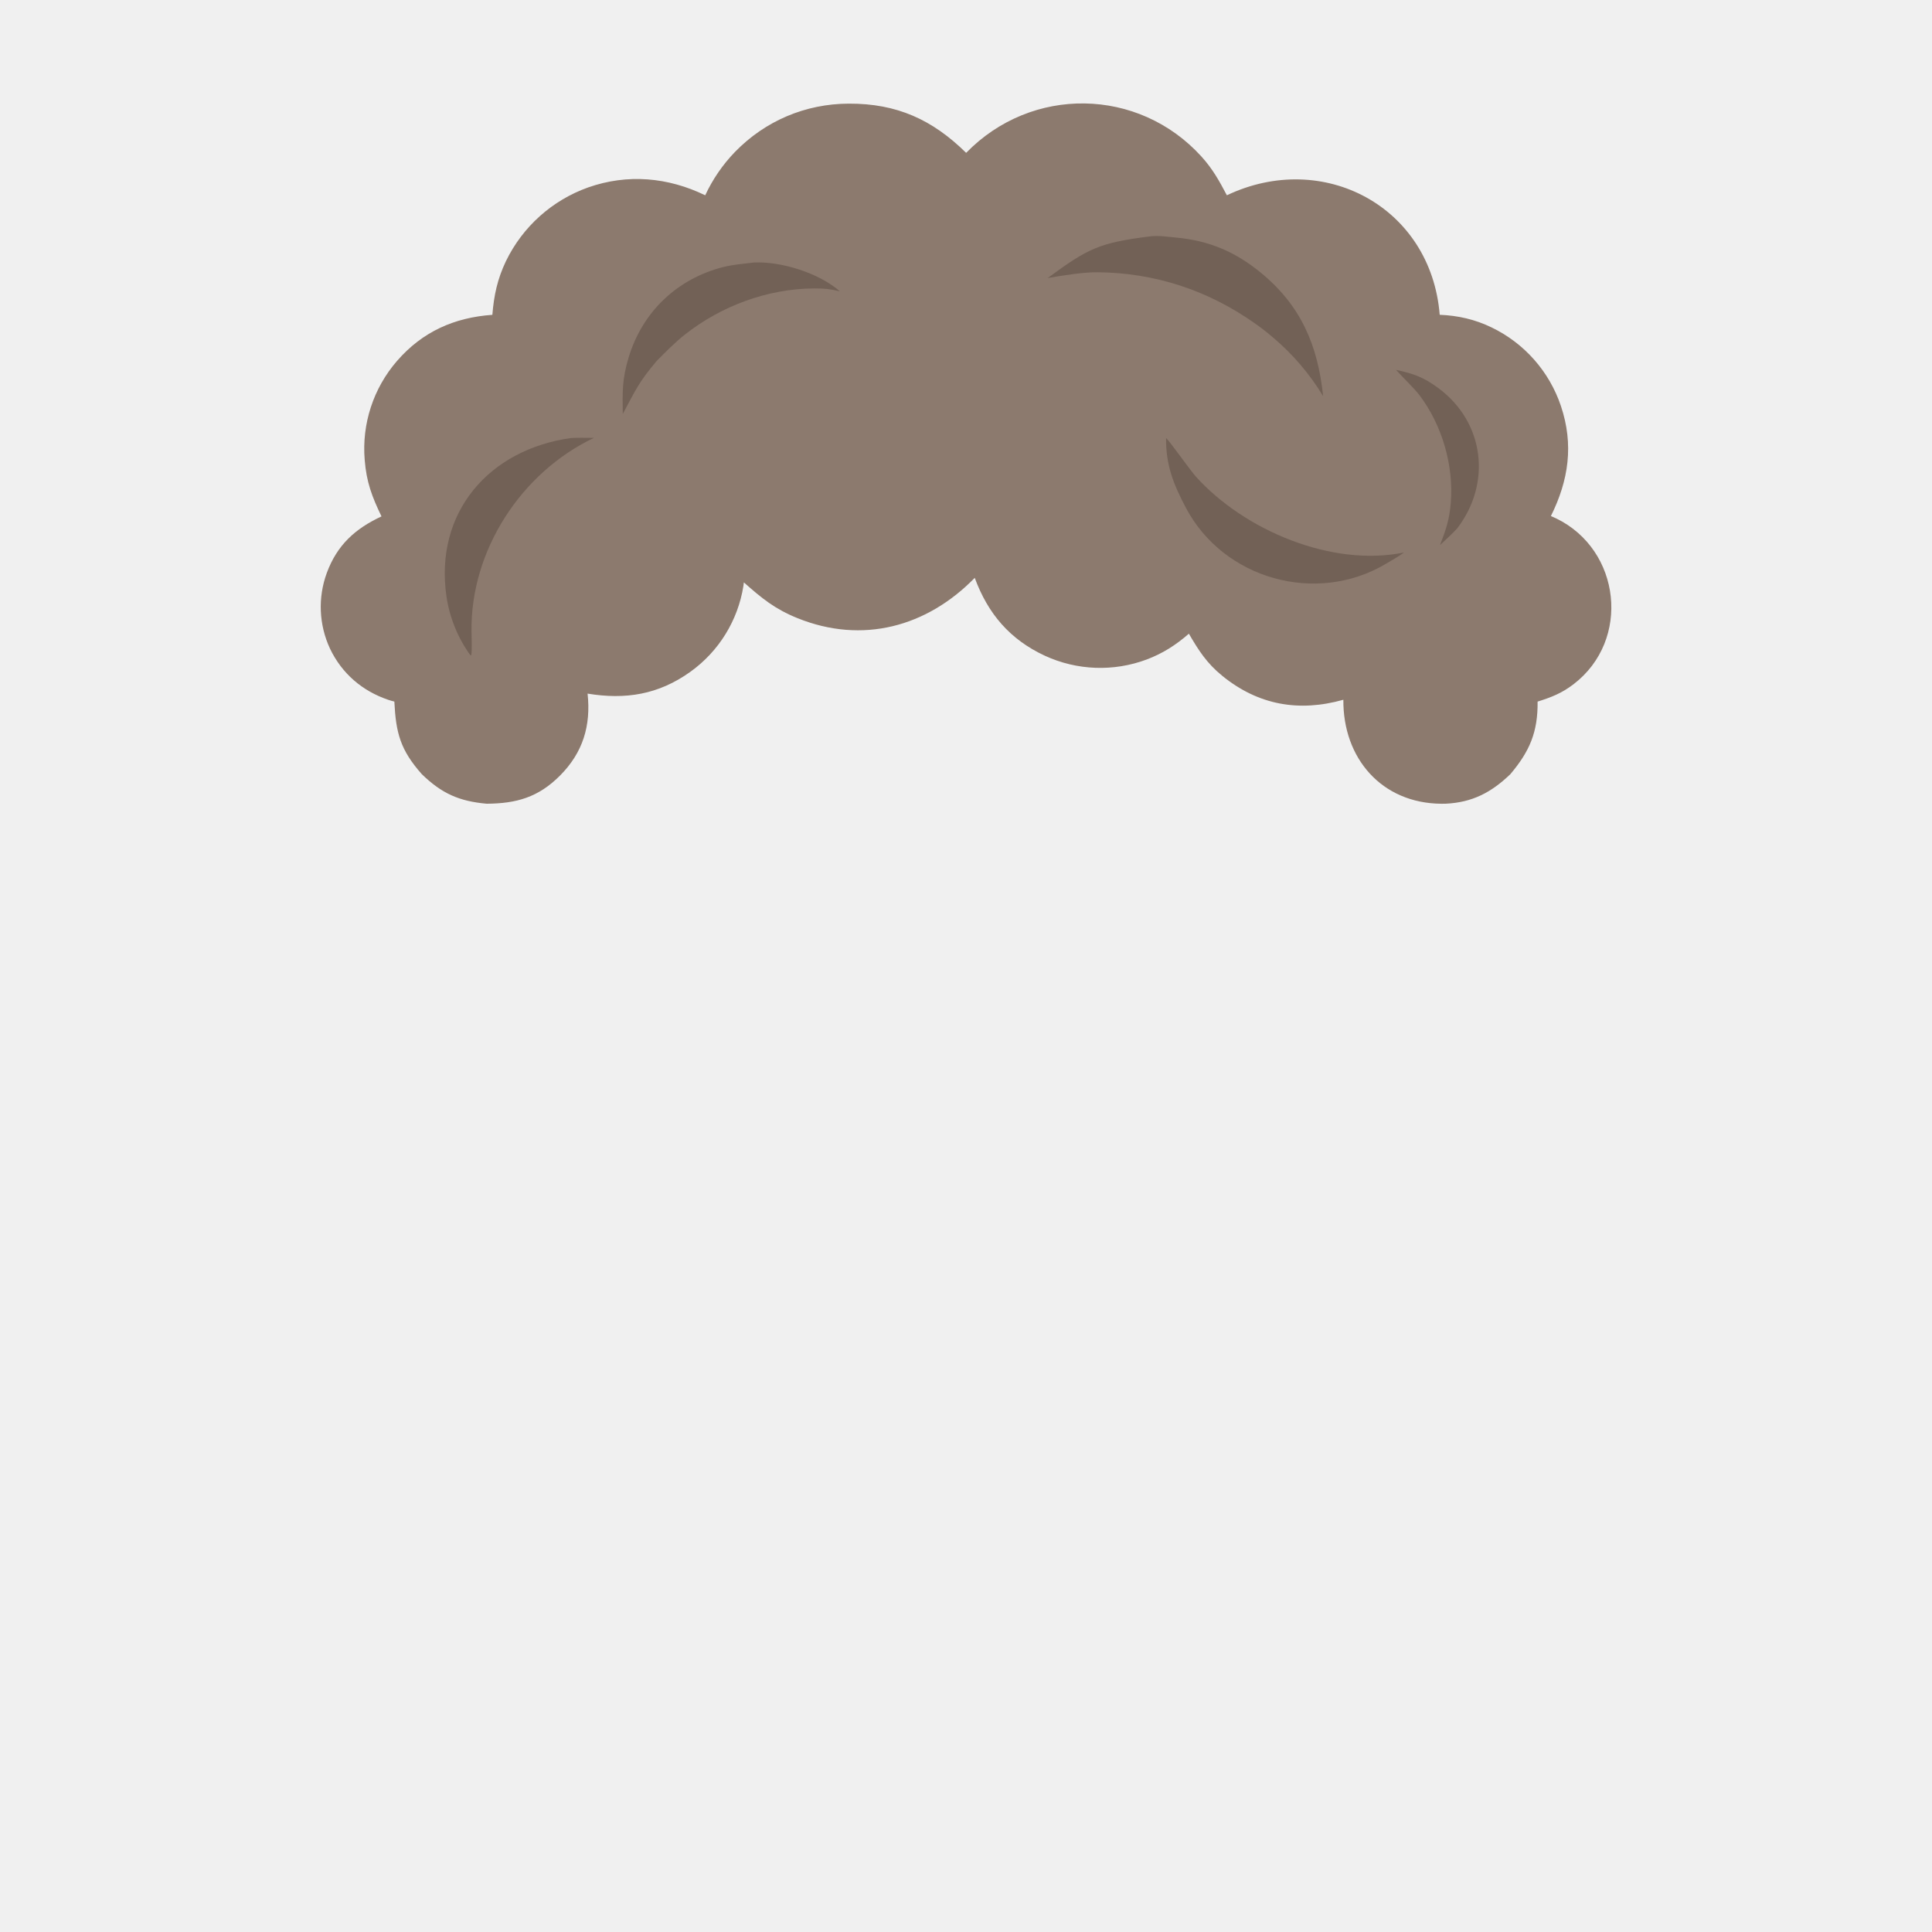
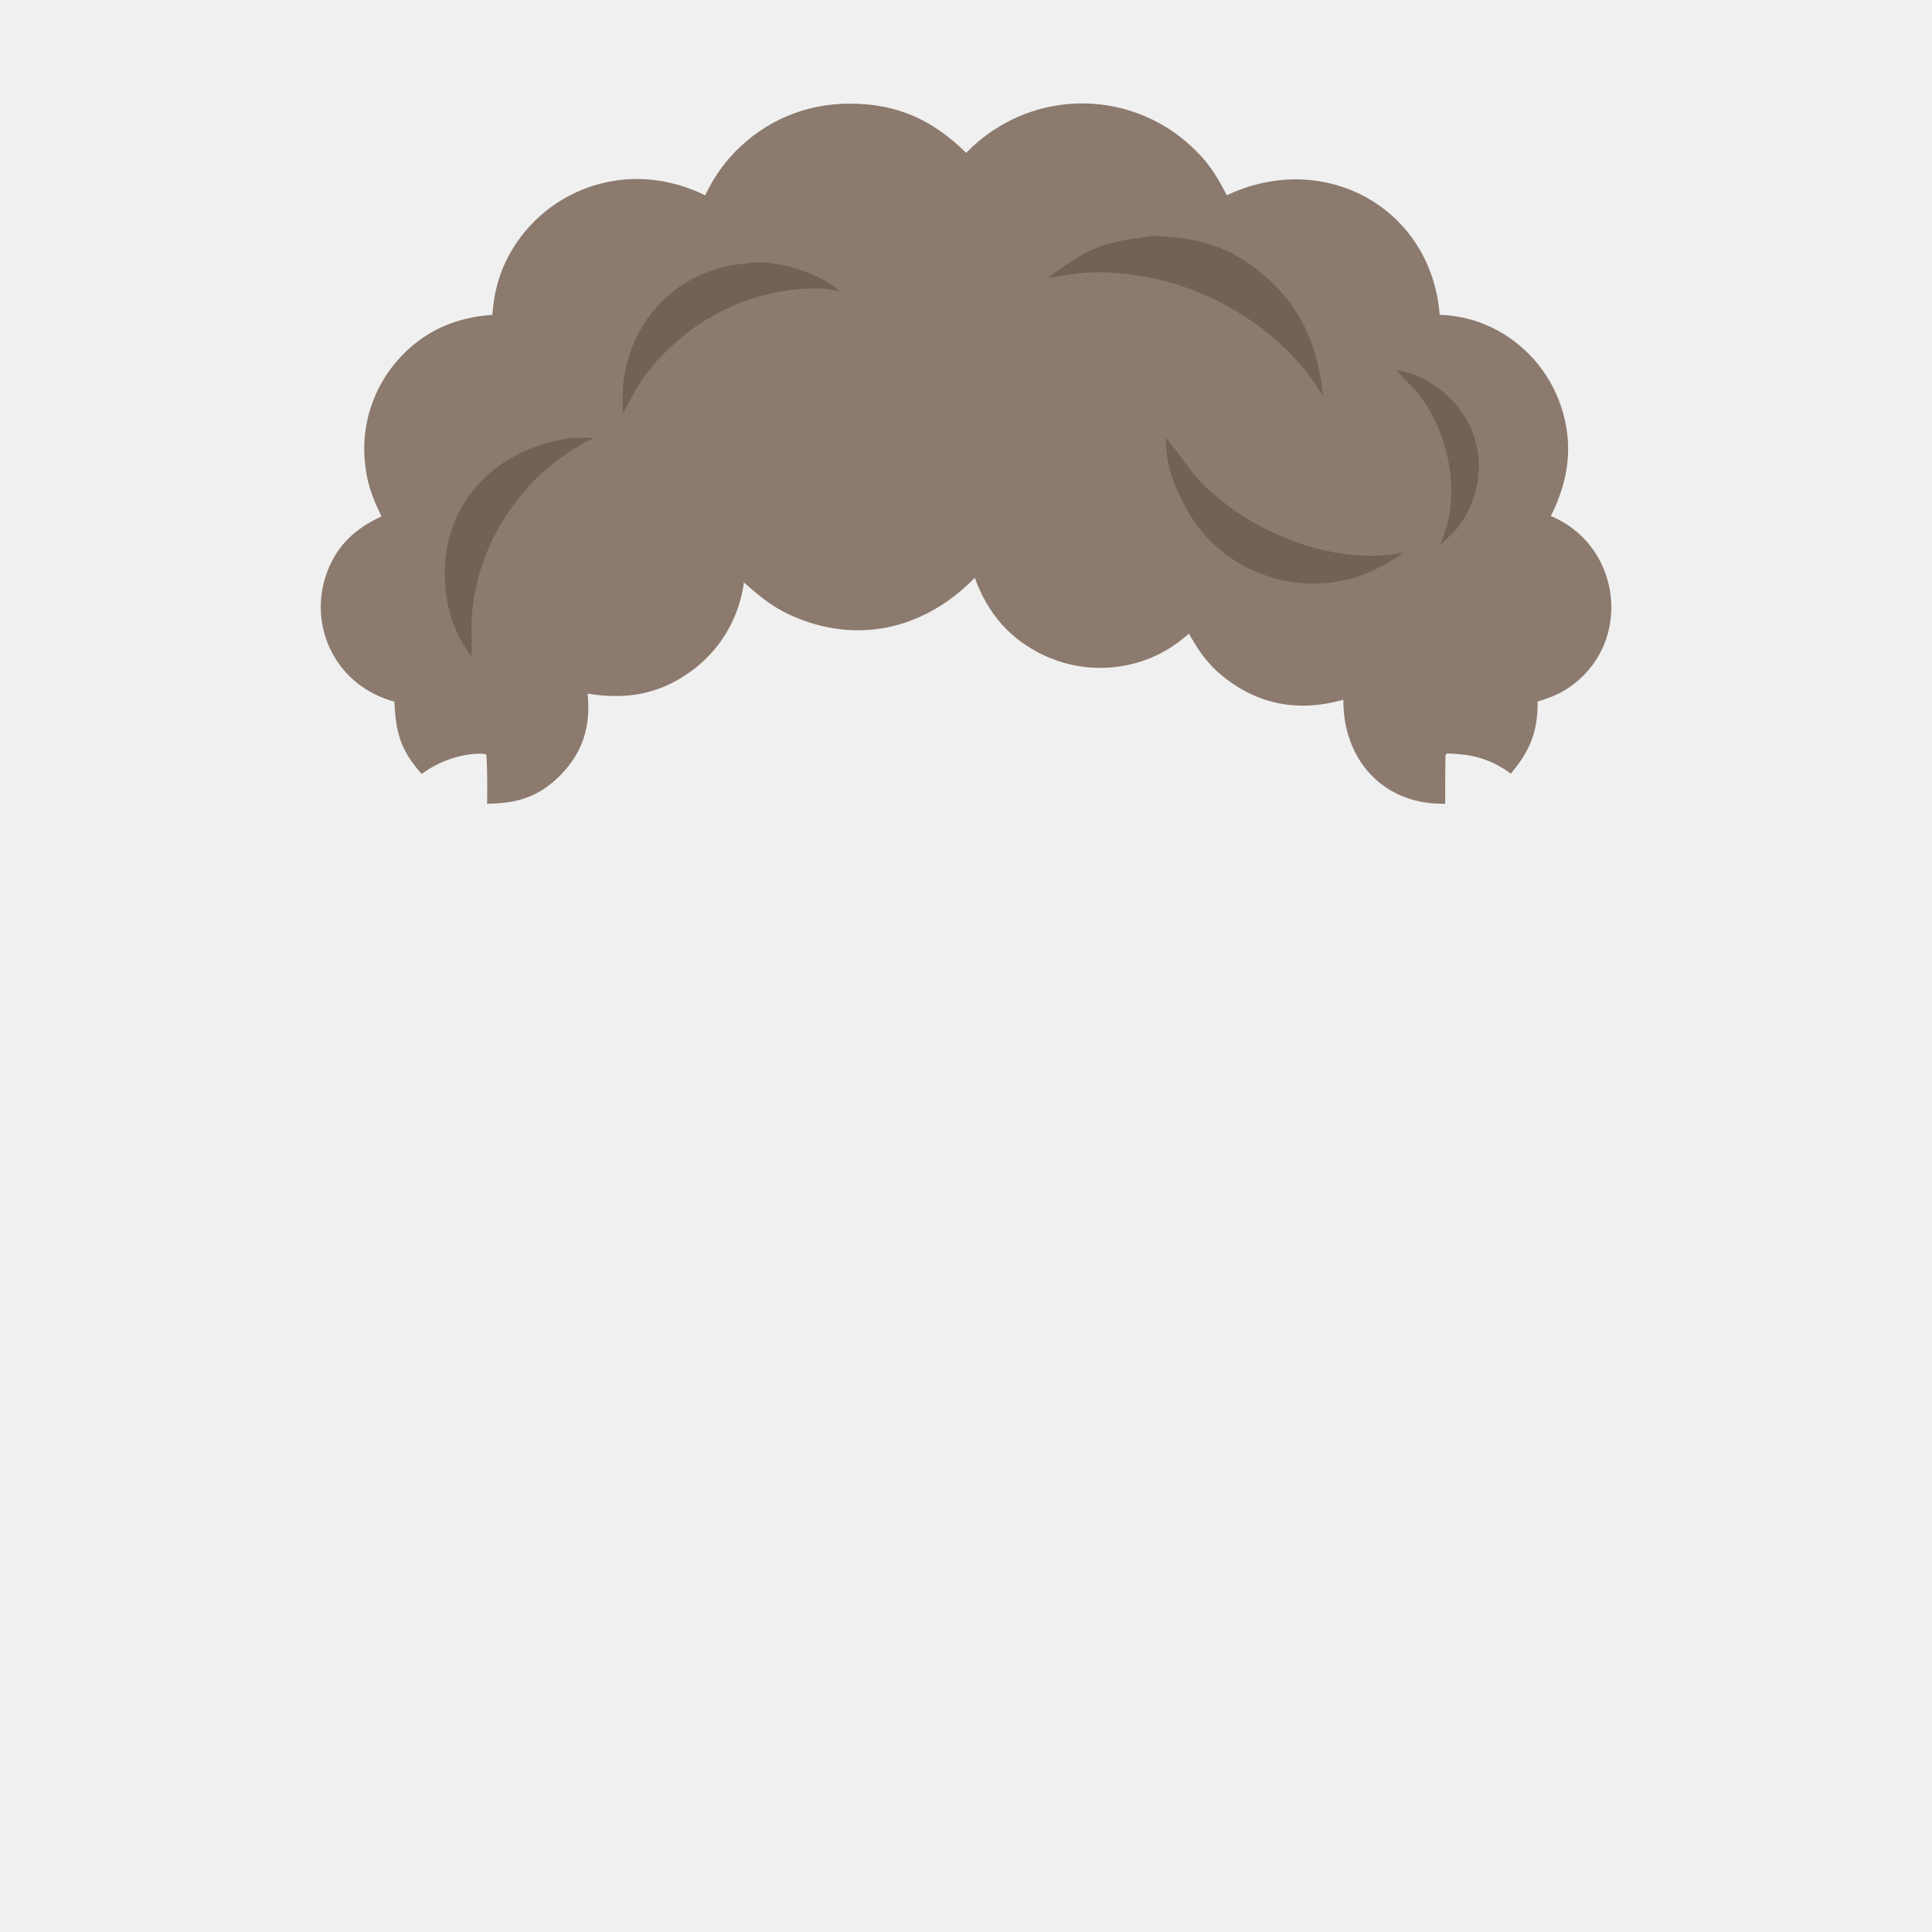
<svg xmlns="http://www.w3.org/2000/svg" version="1.1" viewBox="0 0 2048 2048" width="1024" height="1024">
-   <path transform="translate(0,0)" fill="rgb(140,122,110)" d="M 747.555 207.018 C 755.454 190.018 766.139 174.458 779.167 160.981 C 811.249 128.038 853.824 110.042 899.679 109.855 C 950.691 109.647 988.353 126.768 1024.15 162.027 C 1093.55 90.724 1206.71 92.413 1273.46 165.807 C 1285.36 178.896 1292.41 191.596 1300.53 207.005 C 1402.85 158.4 1516.94 219.312 1526.15 333.692 C 1545.56 334.481 1563.52 338.561 1581.08 347.055 C 1615.83 363.768 1642.36 393.818 1654.64 430.379 C 1668.4 471.35 1662.87 509.117 1644.01 547.036 C 1645.93 547.811 1647.82 548.654 1649.67 549.565 C 1718.33 582.94 1729.04 678.576 1668.07 725.267 C 1655.61 734.811 1644.76 739.049 1629.91 743.728 C 1630.31 776.013 1621.43 796.528 1601.03 820.663 C 1580.86 840.035 1560.74 850.665 1532.22 851.975 C 1530.81 852.002 1529.41 852.011 1528.01 852.002 C 1464.58 851.587 1423.5 803.77 1424.02 741.766 C 1377.03 755.023 1333.84 747.519 1295.56 716.328 C 1279.27 703.052 1270.6 689.55 1260.27 671.741 C 1246.44 683.767 1232.7 692.605 1215.5 699.106 C 1180.42 712.22 1141.56 710.774 1107.56 695.089 C 1070.45 677.869 1047.23 650.452 1033.26 612.542 C 982.487 664.561 914.226 683.003 845.481 655.311 C 821.434 645.624 807.543 634.236 788.518 617.346 C 788.385 618.683 788.277 619.668 788.069 620.999 C 782.268 657.709 761.981 690.557 731.755 712.183 C 698.06 736.327 663.041 741.883 622.853 735.256 C 626.549 769.17 617.995 797.702 593.604 822.183 C 570.656 845.216 547.444 851.766 515.89 851.977 C 486.576 849.333 468.209 841.102 447.122 820.636 C 424.431 795.013 419.638 776.993 418.035 743.693 C 415.84 743.162 413.668 742.539 411.525 741.825 C 383.954 732.46 362.359 713.905 349.803 687.552 C 338.035 662.311 336.823 633.417 346.437 607.28 C 357.374 577.675 376.569 560.361 404.396 547.404 C 394.335 526.552 388.417 510.954 386.6 487.518 C 383.406 449.349 395.767 411.509 420.879 382.587 C 447.757 351.645 481.443 336.608 521.924 333.725 C 523.608 312.945 527.236 295.912 536.317 276.824 C 554.002 240.323 585.334 212.244 623.547 198.65 C 665.309 184.017 708.068 187.863 747.555 207.018 z" />
-   <path transform="translate(0,0)" fill="rgb(114,97,86)" d="M 1219.44 250.513 C 1229.39 249.563 1237.08 250.947 1246.68 251.831 C 1281.52 255.045 1309.22 266.717 1336.39 288.947 C 1379.1 323.888 1396.97 366.11 1402.59 419.968 C 1388.38 396.471 1370.44 375.454 1349.46 357.746 C 1343.31 352.459 1336.91 347.477 1330.28 342.818 C 1280.65 307.746 1224.48 289.145 1163.31 288.597 C 1148.05 288.46 1125.67 292.153 1110.55 294.752 C 1153.53 263.205 1164.96 257.38 1219.44 250.513 z" />
-   <path transform="translate(0,0)" fill="rgb(114,97,86)" d="M 1236.1 464.426 C 1238.8 466.089 1261.81 498.714 1267.7 505.239 C 1319.09 562.172 1411.76 601.406 1488.32 585.656 C 1482.37 590.068 1475.08 594.133 1468.62 597.941 C 1394.9 641.454 1297.01 613.754 1257.15 538.395 C 1243.87 513.281 1235.77 492.954 1236.1 464.426 z" />
-   <path transform="translate(0,0)" fill="rgb(114,97,86)" d="M 799.111 278.271 C 828.043 276.873 868.156 289.393 890.312 308.812 C 879.958 306.382 874.25 305.712 863.35 305.748 C 814.002 305.912 764.63 324.203 725.981 354.692 C 715.129 363.252 705.787 372.946 696.074 382.677 C 677.156 404.994 673.457 413.983 660.159 438.871 C 659.807 415.268 659.478 401.825 666.33 379.075 C 680.909 330.67 717.667 295.51 766.683 283.076 C 776.823 280.504 788.459 279.567 799.111 278.271 z" />
-   <path transform="translate(0,0)" fill="rgb(114,97,86)" d="M 605.331 464.313 C 612.685 463.872 622.064 464.154 629.57 464.174 C 552.565 500.774 498.614 583.407 499.813 669.553 C 499.922 677.356 500.466 686.819 499.633 694.474 L 498.511 694.471 C 485.293 676.092 476.65 654.825 473.298 632.436 C 460.243 543.308 518.267 476.43 605.331 464.313 z" />
-   <path transform="translate(0,0)" fill="rgb(114,97,86)" d="M 1479.86 392.069 C 1498.44 396.124 1508.87 399.728 1524.42 411.165 C 1573.66 447.384 1581.5 512.203 1544.54 560.29 C 1539.25 566.071 1532.26 572.344 1526.48 577.807 C 1532.73 561.61 1536.45 550.82 1537.89 533.016 C 1541.08 493.373 1528.78 450.924 1504.91 419.193 C 1499.04 411.384 1487.07 400.224 1479.86 392.069 z" />
+   <defs>
+     <mask id="facehole" maskUnits="userSpaceOnUse" x="0" y="0" width="2048" height="2048">
+       <rect x="0" y="0" width="2048" height="2048" fill="white" />
+       <path d="M 1533.68 798.613 C 1546.66 799.32 1557.8 799.941 1570.34 803.954 C 1618.2 819.269 1649.18 867.189 1646.49 917.096 C 1644.85 947.316 1631.33 975.662 1608.87 995.951 C 1586.91 1015.66 1562.54 1022.9 1533.67 1024.41 L 1532.38 1022.5 C 1531.22 1004.78 1531.9 981.123 1531.9 962.89 L 1531.99 854.537 C 1532.01 838.109 1531.91 817.251 1532.3 800.538 C 1532.76 799.896 1533.22 799.255 1533.68 798.613 z" fill="black" />
+       <path d="M 515.884 1024.25 C 509.295 1024.06 502.266 1023.99 495.795 1022.87 C 407.909 1007.63 371.458 903.101 429.806 836.29 C 449.153 814.256 476.463 800.813 505.725 798.919 C 508.883 798.997 513.071 798.658 515.558 800.023 C 517.24 821.853 516.125 858.428 516.121 881.629 L 515.884 1024.25 z" fill="black" />
+     </mask>
+   </defs>
+   <g mask="url(#facehole)">
+     <path transform="translate(0,0)" fill="rgb(140,122,110)" d="M 747.555 207.018 C 755.454 190.018 766.139 174.458 779.167 160.981 C 811.249 128.038 853.824 110.042 899.679 109.855 C 950.691 109.647 988.353 126.768 1024.15 162.027 C 1093.55 90.724 1206.71 92.413 1273.46 165.807 C 1285.36 178.896 1292.41 191.596 1300.53 207.005 C 1402.85 158.4 1516.94 219.312 1526.15 333.692 C 1545.56 334.481 1563.52 338.561 1581.08 347.055 C 1615.83 363.768 1642.36 393.818 1654.64 430.379 C 1668.4 471.35 1662.87 509.117 1644.01 547.036 C 1645.93 547.811 1647.82 548.654 1649.67 549.565 C 1718.33 582.94 1729.04 678.576 1668.07 725.267 C 1655.61 734.811 1644.76 739.049 1629.91 743.728 C 1630.31 776.013 1621.43 796.528 1601.03 820.663 C 1580.86 840.035 1560.74 850.665 1532.22 851.975 C 1530.81 852.002 1529.41 852.011 1528.01 852.002 C 1464.58 851.587 1423.5 803.77 1424.02 741.766 C 1377.03 755.023 1333.84 747.519 1295.56 716.328 C 1279.27 703.052 1270.6 689.55 1260.27 671.741 C 1246.44 683.767 1232.7 692.605 1215.5 699.106 C 1180.42 712.22 1141.56 710.774 1107.56 695.089 C 1070.45 677.869 1047.23 650.452 1033.26 612.542 C 982.487 664.561 914.226 683.003 845.481 655.311 C 821.434 645.624 807.543 634.236 788.518 617.346 C 788.385 618.683 788.277 619.668 788.069 620.999 C 782.268 657.709 761.981 690.557 731.755 712.183 C 698.06 736.327 663.041 741.883 622.853 735.256 C 626.549 769.17 617.995 797.702 593.604 822.183 C 570.656 845.216 547.444 851.766 515.89 851.977 C 486.576 849.333 468.209 841.102 447.122 820.636 C 424.431 795.013 419.638 776.993 418.035 743.693 C 415.84 743.162 413.668 742.539 411.525 741.825 C 383.954 732.46 362.359 713.905 349.803 687.552 C 338.035 662.311 336.823 633.417 346.437 607.28 C 357.374 577.675 376.569 560.361 404.396 547.404 C 394.335 526.552 388.417 510.954 386.6 487.518 C 383.406 449.349 395.767 411.509 420.879 382.587 C 447.757 351.645 481.443 336.608 521.924 333.725 C 523.608 312.945 527.236 295.912 536.317 276.824 C 554.002 240.323 585.334 212.244 623.547 198.65 C 665.309 184.017 708.068 187.863 747.555 207.018 z" />
+     <path transform="translate(0,0)" fill="rgb(114,97,86)" d="M 1219.44 250.513 C 1229.39 249.563 1237.08 250.947 1246.68 251.831 C 1281.52 255.045 1309.22 266.717 1336.39 288.947 C 1379.1 323.888 1396.97 366.11 1402.59 419.968 C 1388.38 396.471 1370.44 375.454 1349.46 357.746 C 1343.31 352.459 1336.91 347.477 1330.28 342.818 C 1280.65 307.746 1224.48 289.145 1163.31 288.597 C 1148.05 288.46 1125.67 292.153 1110.55 294.752 C 1153.53 263.205 1164.96 257.38 1219.44 250.513 z" />
+     <path transform="translate(0,0)" fill="rgb(114,97,86)" d="M 1236.1 464.426 C 1238.8 466.089 1261.81 498.714 1267.7 505.239 C 1319.09 562.172 1411.76 601.406 1488.32 585.656 C 1482.37 590.068 1475.08 594.133 1468.62 597.941 C 1394.9 641.454 1297.01 613.754 1257.15 538.395 C 1243.87 513.281 1235.77 492.954 1236.1 464.426 z" />
+     <path transform="translate(0,0)" fill="rgb(114,97,86)" d="M 799.111 278.271 C 828.043 276.873 868.156 289.393 890.312 308.812 C 879.958 306.382 874.25 305.712 863.35 305.748 C 814.002 305.912 764.63 324.203 725.981 354.692 C 715.129 363.252 705.787 372.946 696.074 382.677 C 677.156 404.994 673.457 413.983 660.159 438.871 C 659.807 415.268 659.478 401.825 666.33 379.075 C 680.909 330.67 717.667 295.51 766.683 283.076 C 776.823 280.504 788.459 279.567 799.111 278.271 z" />
+     <path transform="translate(0,0)" fill="rgb(114,97,86)" d="M 605.331 464.313 C 612.685 463.872 622.064 464.154 629.57 464.174 C 552.565 500.774 498.614 583.407 499.813 669.553 C 499.922 677.356 500.466 686.819 499.633 694.474 L 498.511 694.471 C 485.293 676.092 476.65 654.825 473.298 632.436 C 460.243 543.308 518.267 476.43 605.331 464.313 z" />
+     <path transform="translate(0,0)" fill="rgb(114,97,86)" d="M 1479.86 392.069 C 1498.44 396.124 1508.87 399.728 1524.42 411.165 C 1573.66 447.384 1581.5 512.203 1544.54 560.29 C 1539.25 566.071 1532.26 572.344 1526.48 577.807 C 1532.73 561.61 1536.45 550.82 1537.89 533.016 C 1541.08 493.373 1528.78 450.924 1504.91 419.193 C 1499.04 411.384 1487.07 400.224 1479.86 392.069 z" />
+   </g>
</svg>
